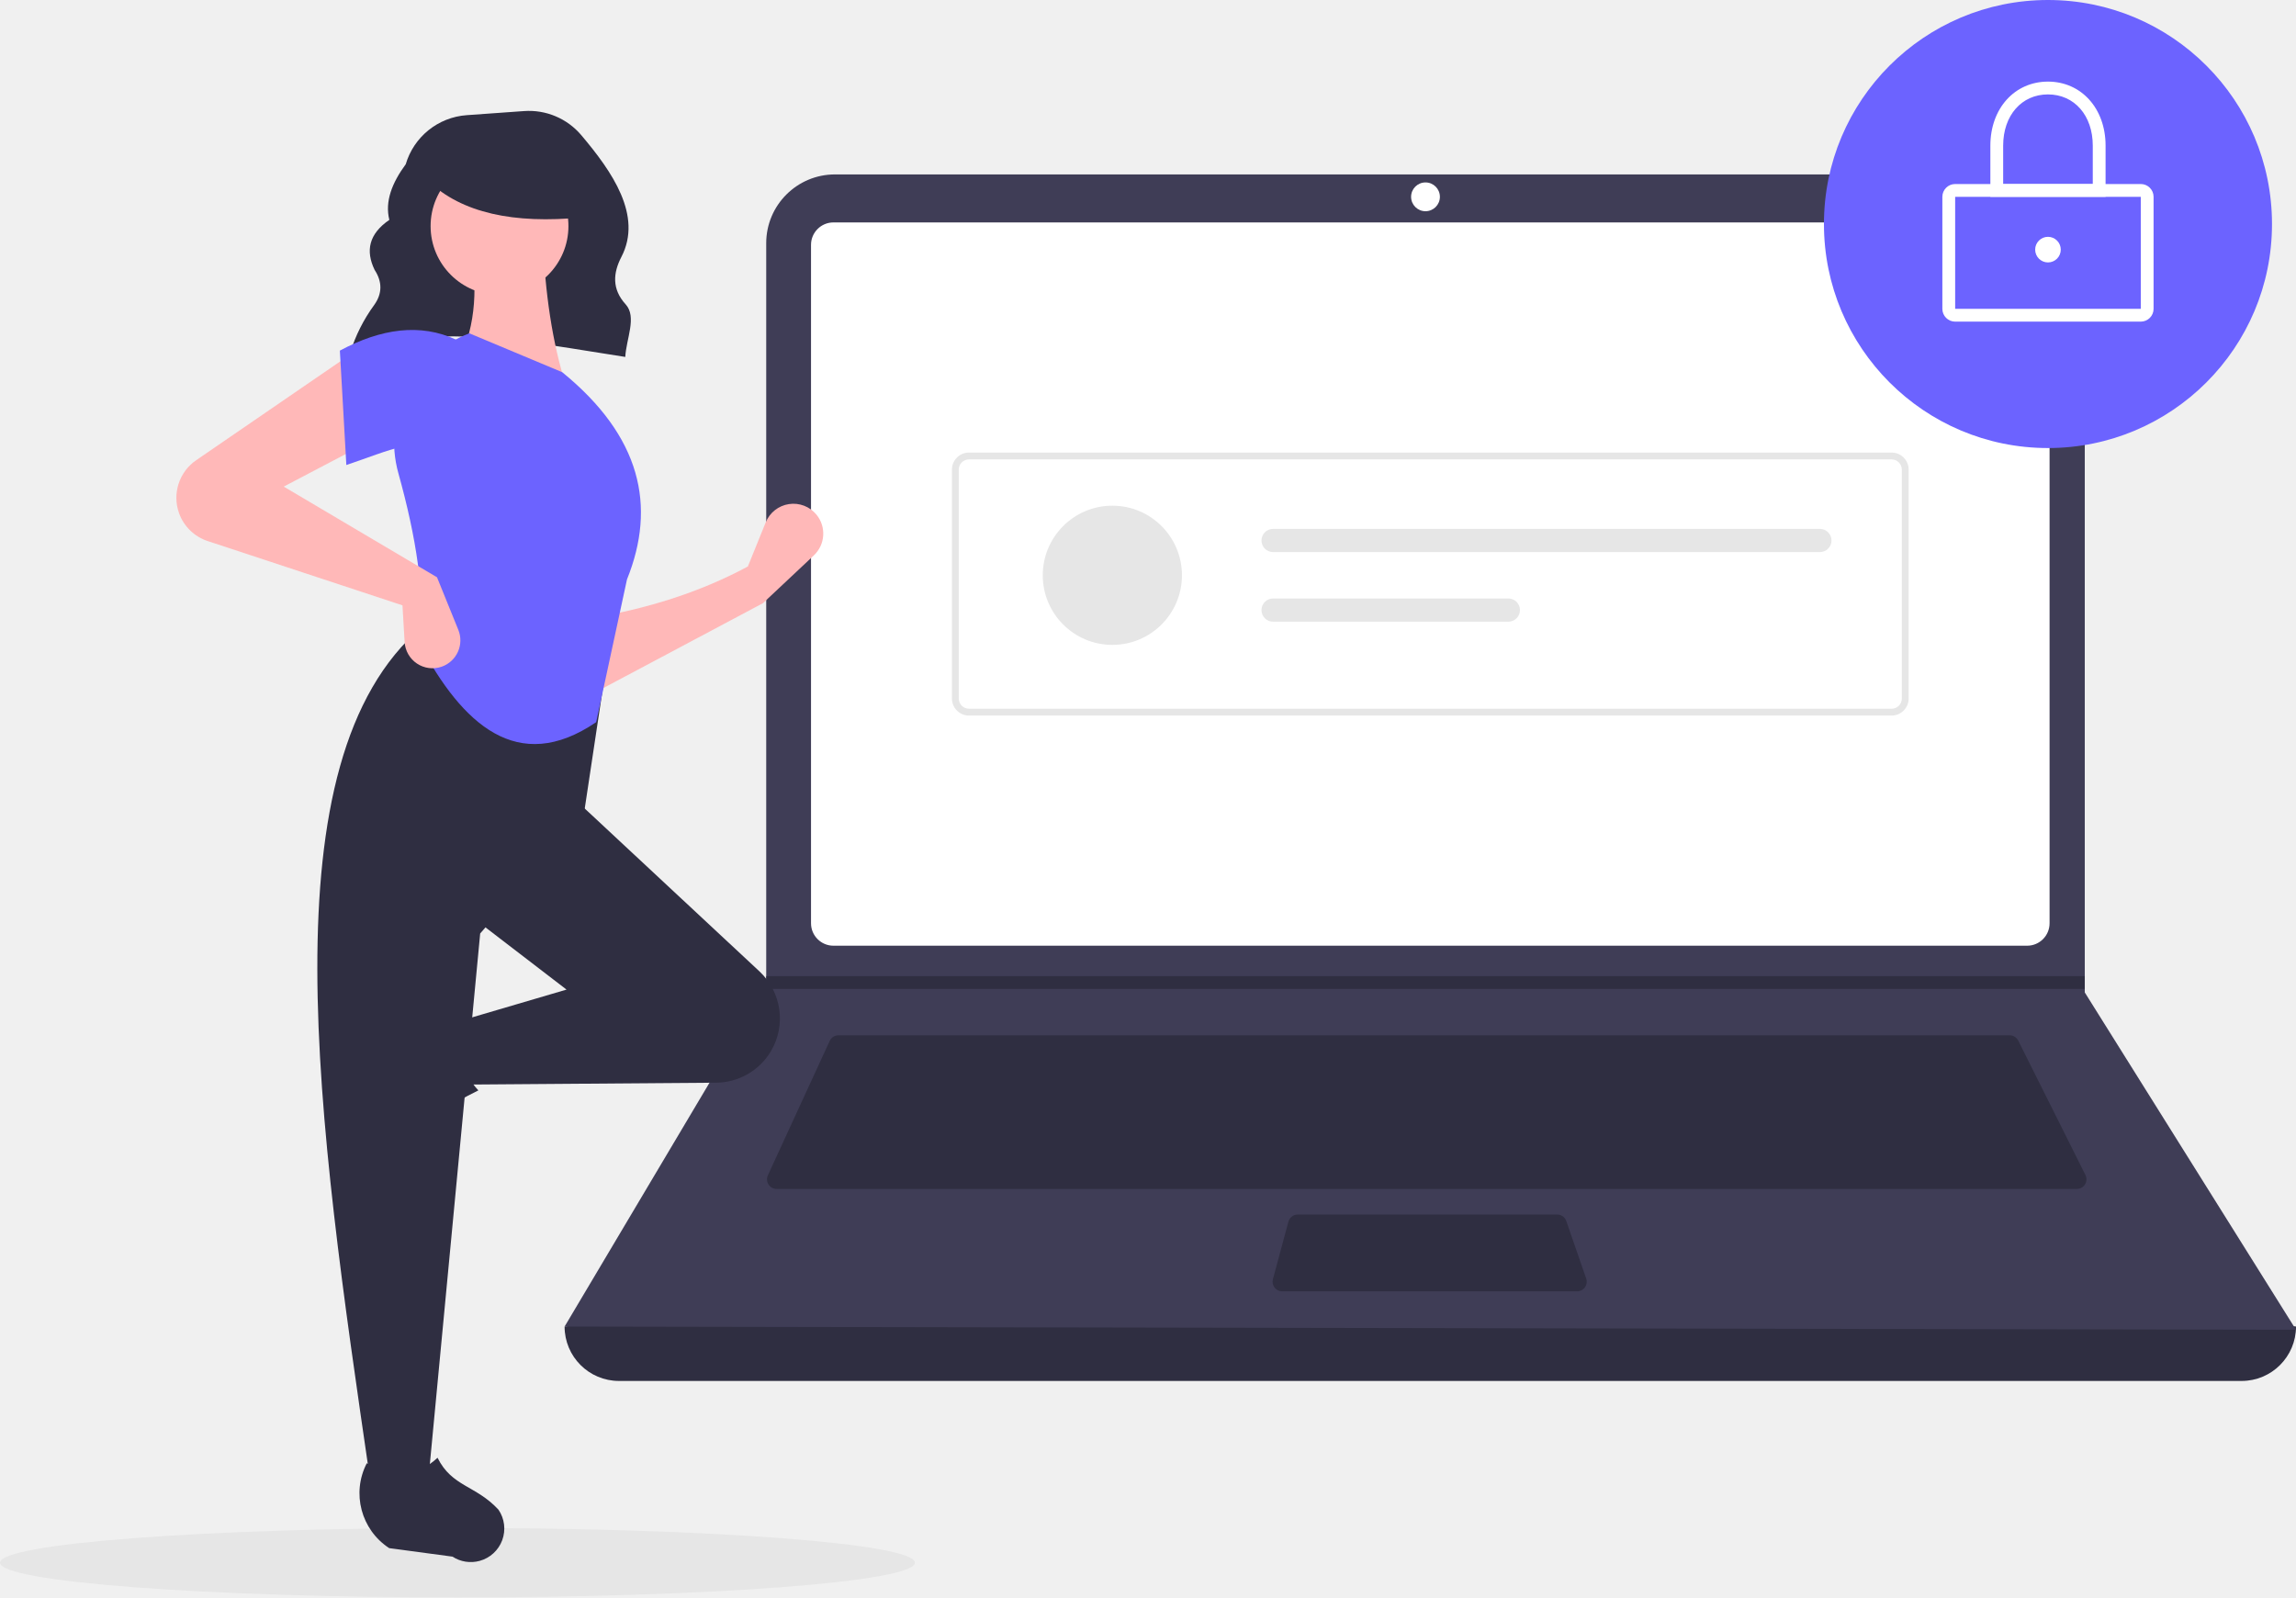
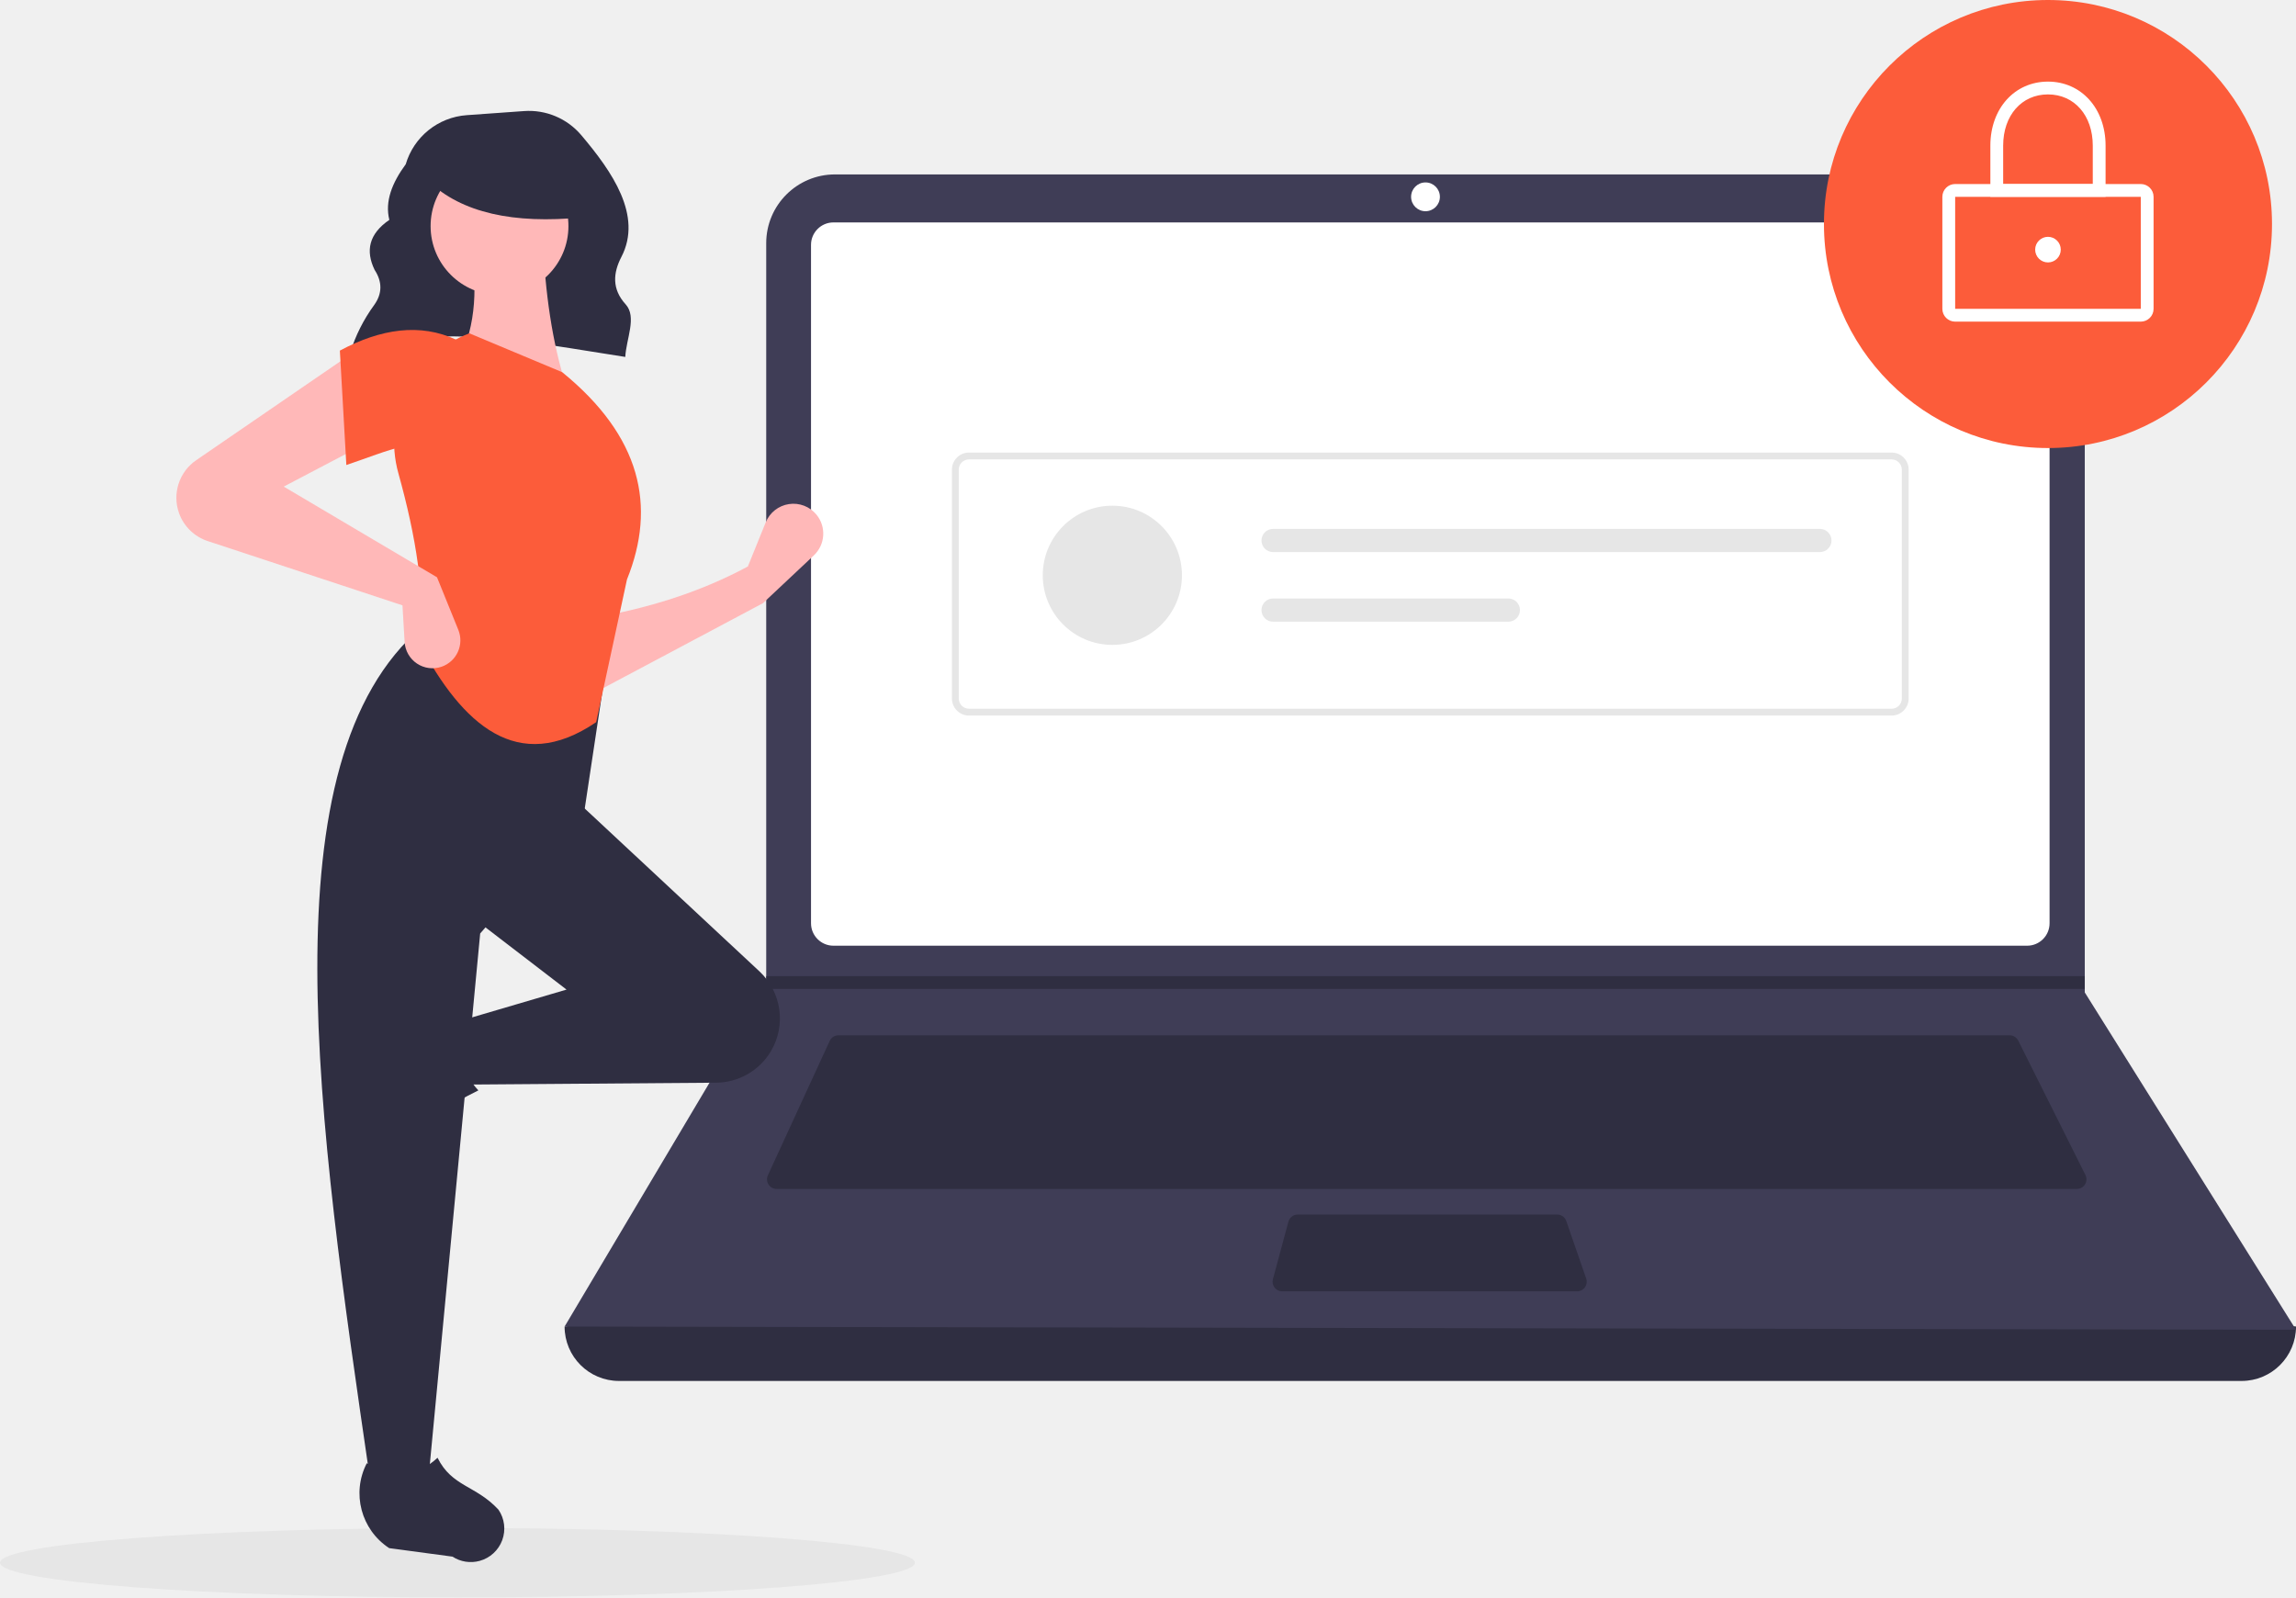
<svg xmlns="http://www.w3.org/2000/svg" id="a5c16198-98a1-478b-8909-43624583dcf2" data-name="Layer 1" width="793" height="551.732" viewBox="0 0 793 551.732">
  <ellipse cx="158" cy="539.732" rx="158" ry="12" fill="#e6e6e6" />
  <path d="M324.272,296.554c27.497-11.695,61.744-4.285,95.191.858.311-6.228,4.084-13.808.132-18.153-4.801-5.279-4.359-10.825-1.47-16.404,7.388-14.265-3.197-29.444-13.884-42.065a23.669,23.669,0,0,0-19.755-8.292l-19.797,1.414A23.709,23.709,0,0,0,343.635,230.859v0c-4.727,6.429-7.257,12.841-5.664,19.219-7.081,4.839-8.27,10.68-5.089,17.264,2.698,4.146,2.669,8.182-.123,12.106a55.891,55.891,0,0,0-8.31,16.506Z" transform="translate(-203.5 -174.1342)" fill="#2f2e41" />
  <path d="M977.709,651.097H417.291A18.791,18.791,0,0,1,398.5,632.306h0q304.727-35.415,598,0h0A18.791,18.791,0,0,1,977.709,651.097Z" transform="translate(-203.5 -174.1342)" fill="#2f2e41" />
  <path d="M996.5,633.412l-598-1.105,69.306-116.616.332-.553V258.131a23.752,23.752,0,0,1,23.754-23.754H899.792a23.752,23.752,0,0,1,23.754,23.754V516.906Z" transform="translate(-203.5 -174.1342)" fill="#3f3d56" />
  <path d="M491.35,250.957a7.746,7.746,0,0,0-7.738,7.738V493.031a7.747,7.747,0,0,0,7.738,7.738H903.65a7.747,7.747,0,0,0,7.738-7.738V258.694a7.747,7.747,0,0,0-7.738-7.738Z" transform="translate(-203.5 -174.1342)" fill="#fff" />
  <path d="M493.078,531.718a3.325,3.325,0,0,0-3.013,1.93l-21.355,46.425a3.316,3.316,0,0,0,3.012,4.702H920.814a3.316,3.316,0,0,0,2.965-4.799L900.567,533.551a3.299,3.299,0,0,0-2.965-1.833Z" transform="translate(-203.5 -174.1342)" fill="#2f2e41" />
  <circle cx="492.342" cy="67.98" r="4.974" fill="#fff" />
  <path d="M651.7,593.619a3.321,3.321,0,0,0-3.202,2.454l-5.357,19.896a3.316,3.316,0,0,0,3.202,4.179h101.874a3.315,3.315,0,0,0,3.133-4.401l-6.887-19.896a3.318,3.318,0,0,0-3.134-2.231Z" transform="translate(-203.5 -174.1342)" fill="#2f2e41" />
  <polygon points="720.046 337.135 720.046 341.556 264.306 341.556 264.649 341.004 264.649 337.135 720.046 337.135" fill="#2f2e41" />
-   <circle cx="707.335" cy="77.375" r="77.375" fill="#6c63ff" />
+   <circle cx="707.335" cy="77.375" r="77.375" fill="#fc5c3a" />
  <path d="M942.89,285.223H878.779a4.426,4.426,0,0,1-4.421-4.421V242.114a4.426,4.426,0,0,1,4.421-4.421H942.89a4.426,4.426,0,0,1,4.421,4.421v38.688A4.426,4.426,0,0,1,942.89,285.223Zm-64.111-43.109v38.688h64.114L942.89,242.114Z" transform="translate(-203.5 -174.1342)" fill="#fff" />
  <path d="M930.731,242.114h-39.793V224.428c0-12.81,8.368-22.107,19.896-22.107s19.896,9.297,19.896,22.107Zm-35.372-4.421h30.95V224.428c0-10.413-6.363-17.686-15.475-17.686s-15.475,7.273-15.475,17.686Z" transform="translate(-203.5 -174.1342)" fill="#fff" />
  <circle cx="707.335" cy="86.218" r="4.421" fill="#fff" />
  <path d="M856.82,421.284H538.18a5.908,5.908,0,0,1-5.901-5.901V336.342a5.908,5.908,0,0,1,5.901-5.901H856.82a5.908,5.908,0,0,1,5.901,5.901V415.383A5.908,5.908,0,0,1,856.82,421.284Zm-318.64-88.482a3.544,3.544,0,0,0-3.54,3.54V415.383a3.544,3.544,0,0,0,3.54,3.54H856.82a3.544,3.544,0,0,0,3.54-3.54V336.342a3.544,3.544,0,0,0-3.54-3.54Z" transform="translate(-203.5 -174.1342)" fill="#e6e6e6" />
  <circle cx="384.19" cy="198.695" r="24.036" fill="#e6e6e6" />
  <path d="M643.203,356.805a4.006,4.006,0,1,0,0,8.012H832.061a4.006,4.006,0,0,0,0-8.012Z" transform="translate(-203.5 -174.1342)" fill="#e6e6e6" />
  <path d="M643.203,380.842a4.006,4.006,0,1,0,0,8.012H724.469a4.006,4.006,0,1,0,0-8.012Z" transform="translate(-203.5 -174.1342)" fill="#e6e6e6" />
  <path d="M467.022,382.462,408.119,413.778l-.746-26.096c19.226-3.209,37.517-8.797,54.429-17.895l6.16-15.22a10.318,10.318,0,0,1,17.536-2.678l0,0a10.318,10.318,0,0,1-.908,14.069Z" transform="translate(-203.5 -174.1342)" fill="#ffb8b8" />
  <path d="M323.098,563.267v0a11.574,11.574,0,0,1,1.469-9.363l12.939-19.858a22.612,22.612,0,0,1,29.335-7.739h0c-5.438,9.256-4.68,17.377,1.878,24.434a117.631,117.631,0,0,0-27.936,19.045A11.574,11.574,0,0,1,323.098,563.267Z" transform="translate(-203.5 -174.1342)" fill="#2f2e41" />
  <path d="M469.705,537.303l0,0a22.203,22.203,0,0,1-18.871,10.779l-85.96.651-3.728-21.623,38.026-11.184-32.061-24.605L402.154,450.313l63.65,59.324A22.203,22.203,0,0,1,469.705,537.303Z" transform="translate(-203.5 -174.1342)" fill="#2f2e41" />
  <path d="M351.453,685.179H331.321c-18.075-123.898-36.474-248.142,17.895-294.515l64.122,10.439L405.136,455.532l-35.789,41.008Z" transform="translate(-203.5 -174.1342)" fill="#2f2e41" />
  <path d="M369.149,713.246h0a11.574,11.574,0,0,1-9.363-1.469l-21.859-2.938a22.612,22.612,0,0,1-7.741-29.335v0c9.257,5.437,17.377,4.679,24.434-1.879,4.986,10.067,13.201,9.453,21.047,17.935A11.574,11.574,0,0,1,369.149,713.246Z" transform="translate(-203.5 -174.1342)" fill="#2f2e41" />
  <path d="M399.172,307.902l-37.28-8.947c6.192-12.674,6.702-26.776,3.728-41.754l25.351-.746C391.764,275.08,394.167,292.481,399.172,307.902Z" transform="translate(-203.5 -174.1342)" fill="#ffb8b8" />
-   <path d="M409.418,423.552c-27.139,18.493-46.314.633-60.947-26.923,2.033-16.862-1.259-37.041-7.357-58.966a40.138,40.138,0,0,1,24.506-48.401h0l32.061,13.421c27.224,22.19,32.582,46.227,22.368,71.578Z" transform="translate(-203.5 -174.1342)" fill="#6c63ff" />
+   <path d="M409.418,423.552c-27.139,18.493-46.314.633-60.947-26.923,2.033-16.862-1.259-37.041-7.357-58.966a40.138,40.138,0,0,1,24.506-48.401h0l32.061,13.421c27.224,22.19,32.582,46.227,22.368,71.578Z" transform="translate(-203.5 -174.1342)" fill="#fc5c3a" />
  <path d="M331.321,326.542,301.497,342.2l52.938,31.316,7.366,18.17a9.637,9.637,0,0,1-5.789,12.731h0a9.637,9.637,0,0,1-12.762-8.544l-.745-12.663-67.284-22.204a15.733,15.733,0,0,1-9.873-9.611v0a15.733,15.733,0,0,1,5.903-18.303l54.105-37.118Z" transform="translate(-203.5 -174.1342)" fill="#ffb8b8" />
-   <path d="M361.146,329.524c-12.439-5.451-23.749.47-38.026,5.219l-2.237-39.517c14.176-7.556,27.692-9.593,40.263-3.728Z" transform="translate(-203.5 -174.1342)" fill="#6c63ff" />
+   <path d="M361.146,329.524c-12.439-5.451-23.749.47-38.026,5.219l-2.237-39.517c14.176-7.556,27.692-9.593,40.263-3.728Z" transform="translate(-203.5 -174.1342)" fill="#fc5c3a" />
  <circle cx="172.525" cy="78.093" r="23.802" fill="#ffb8b8" />
  <path d="M404.5,249.224c-23.566,2.308-41.523-1.546-53-12.52v-8.838h51Z" transform="translate(-203.5 -174.1342)" fill="#2f2e41" />
</svg>
